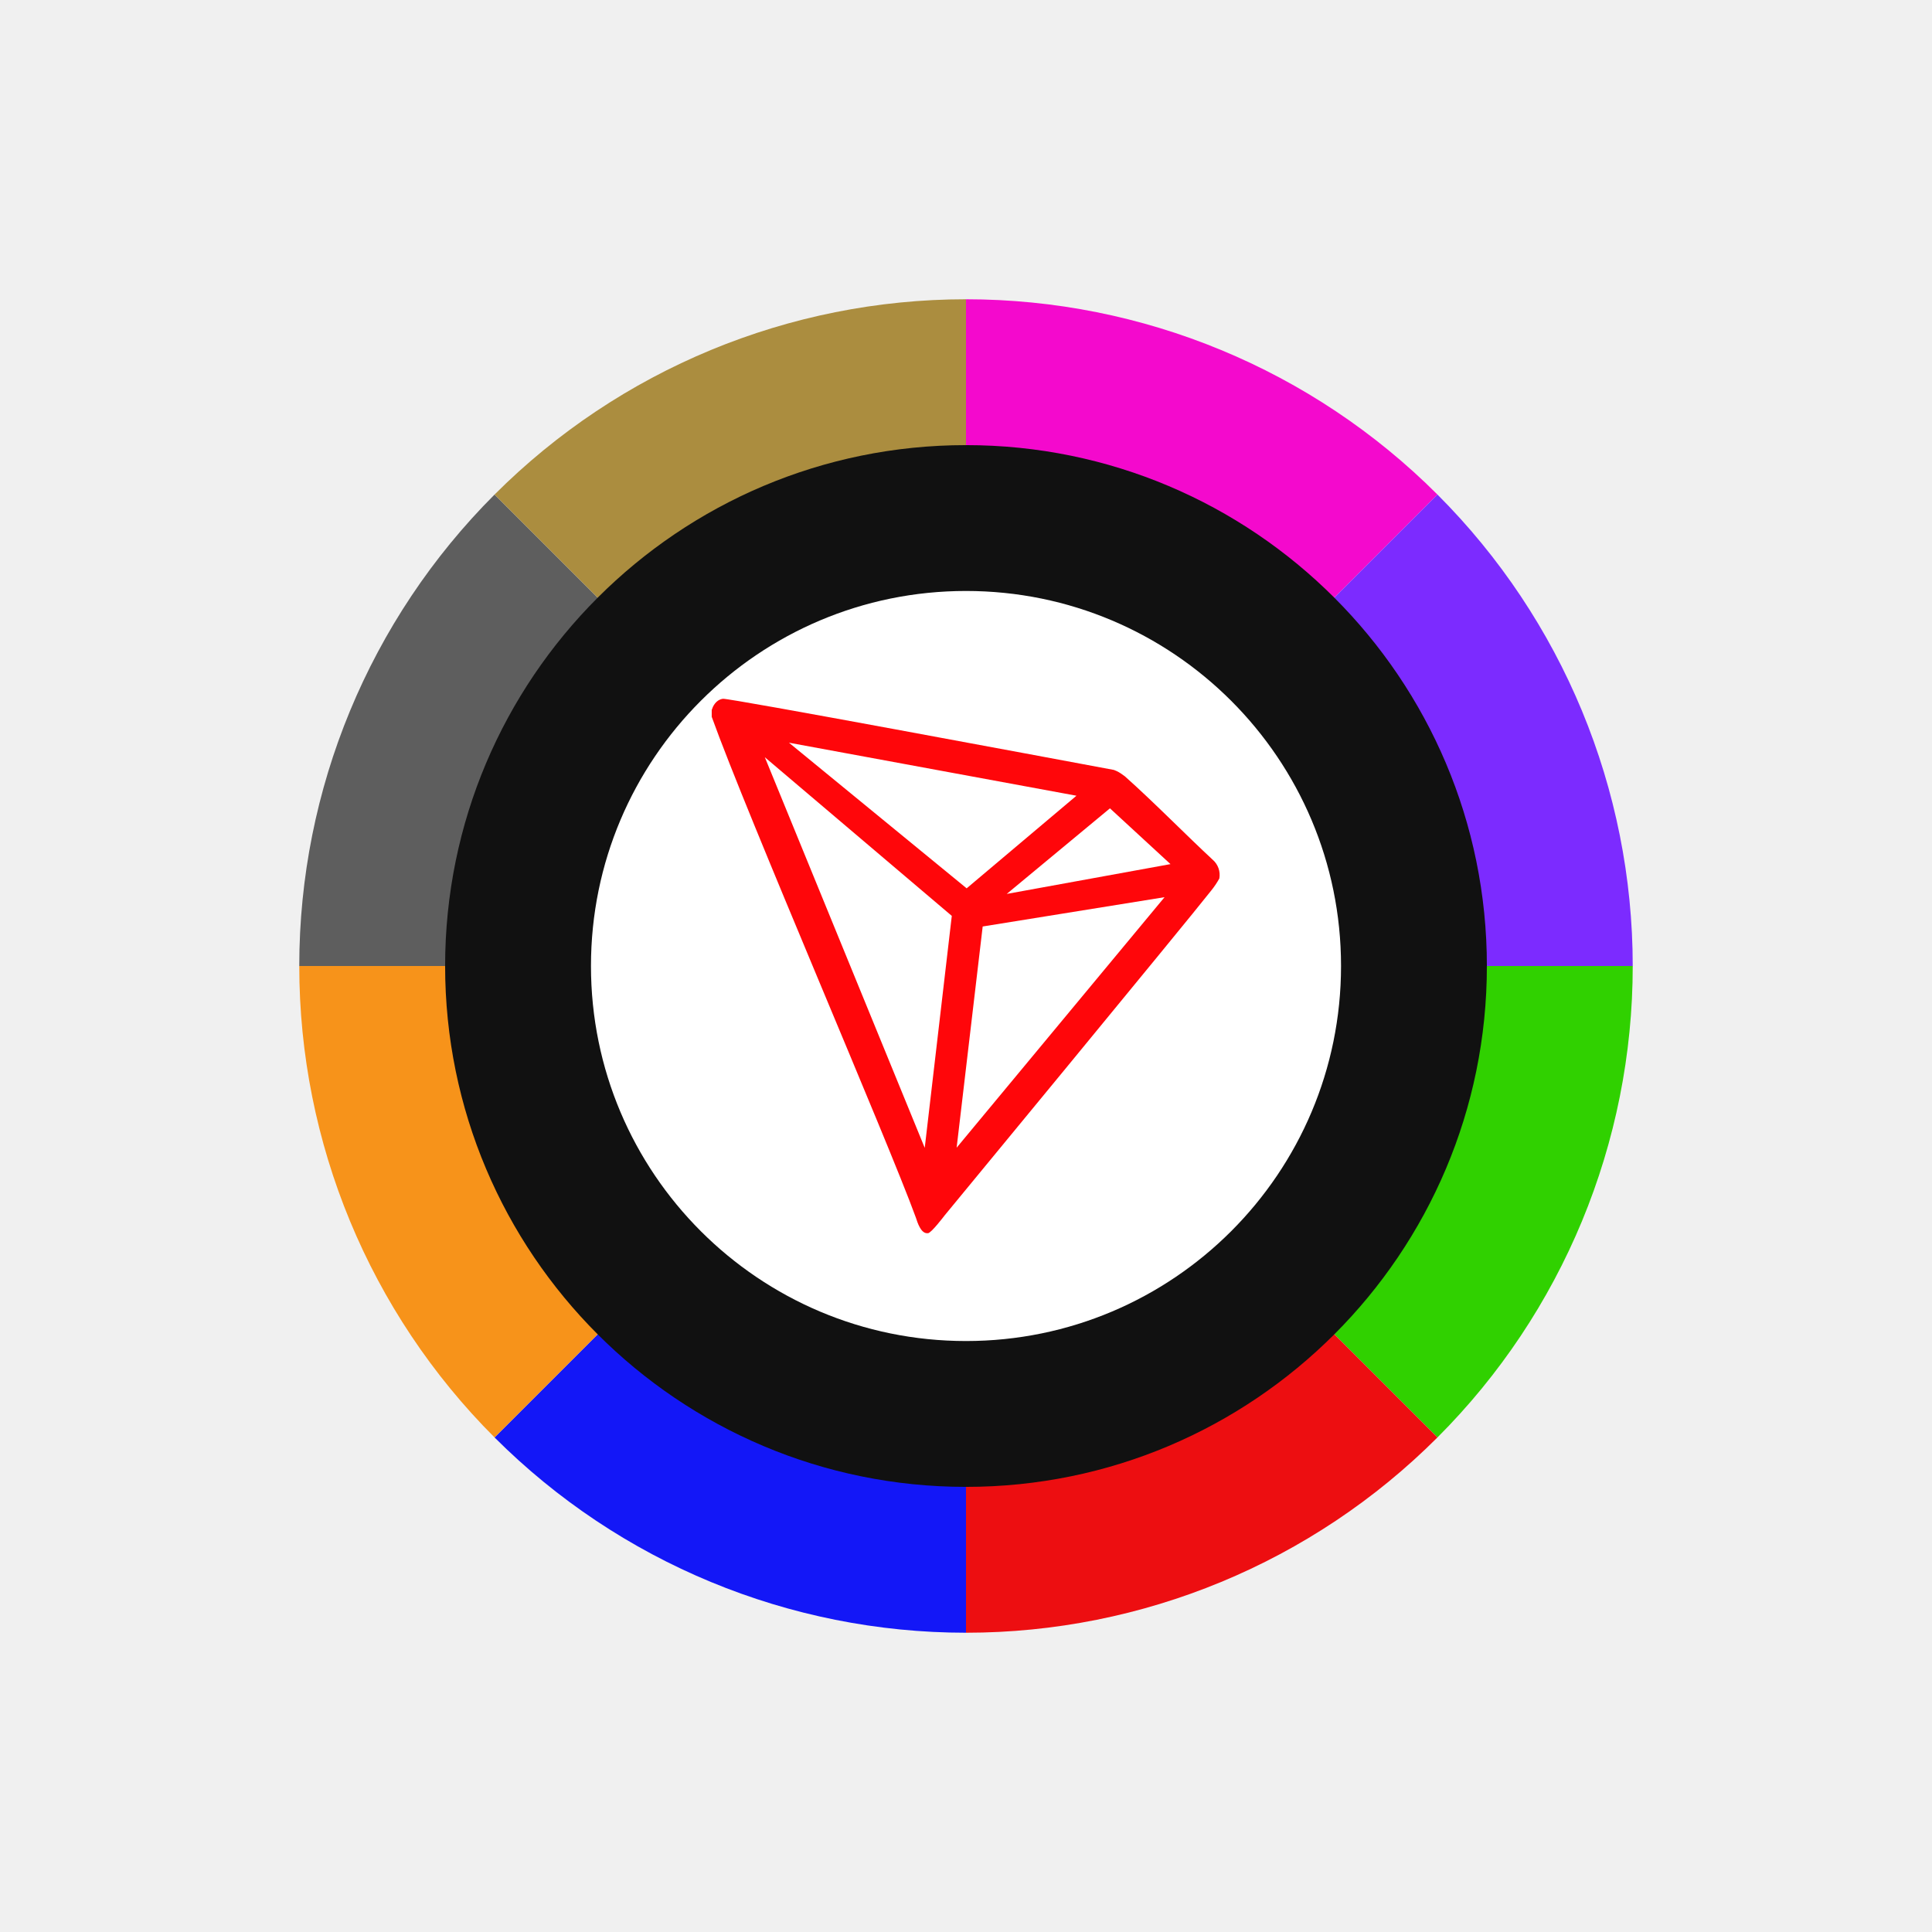
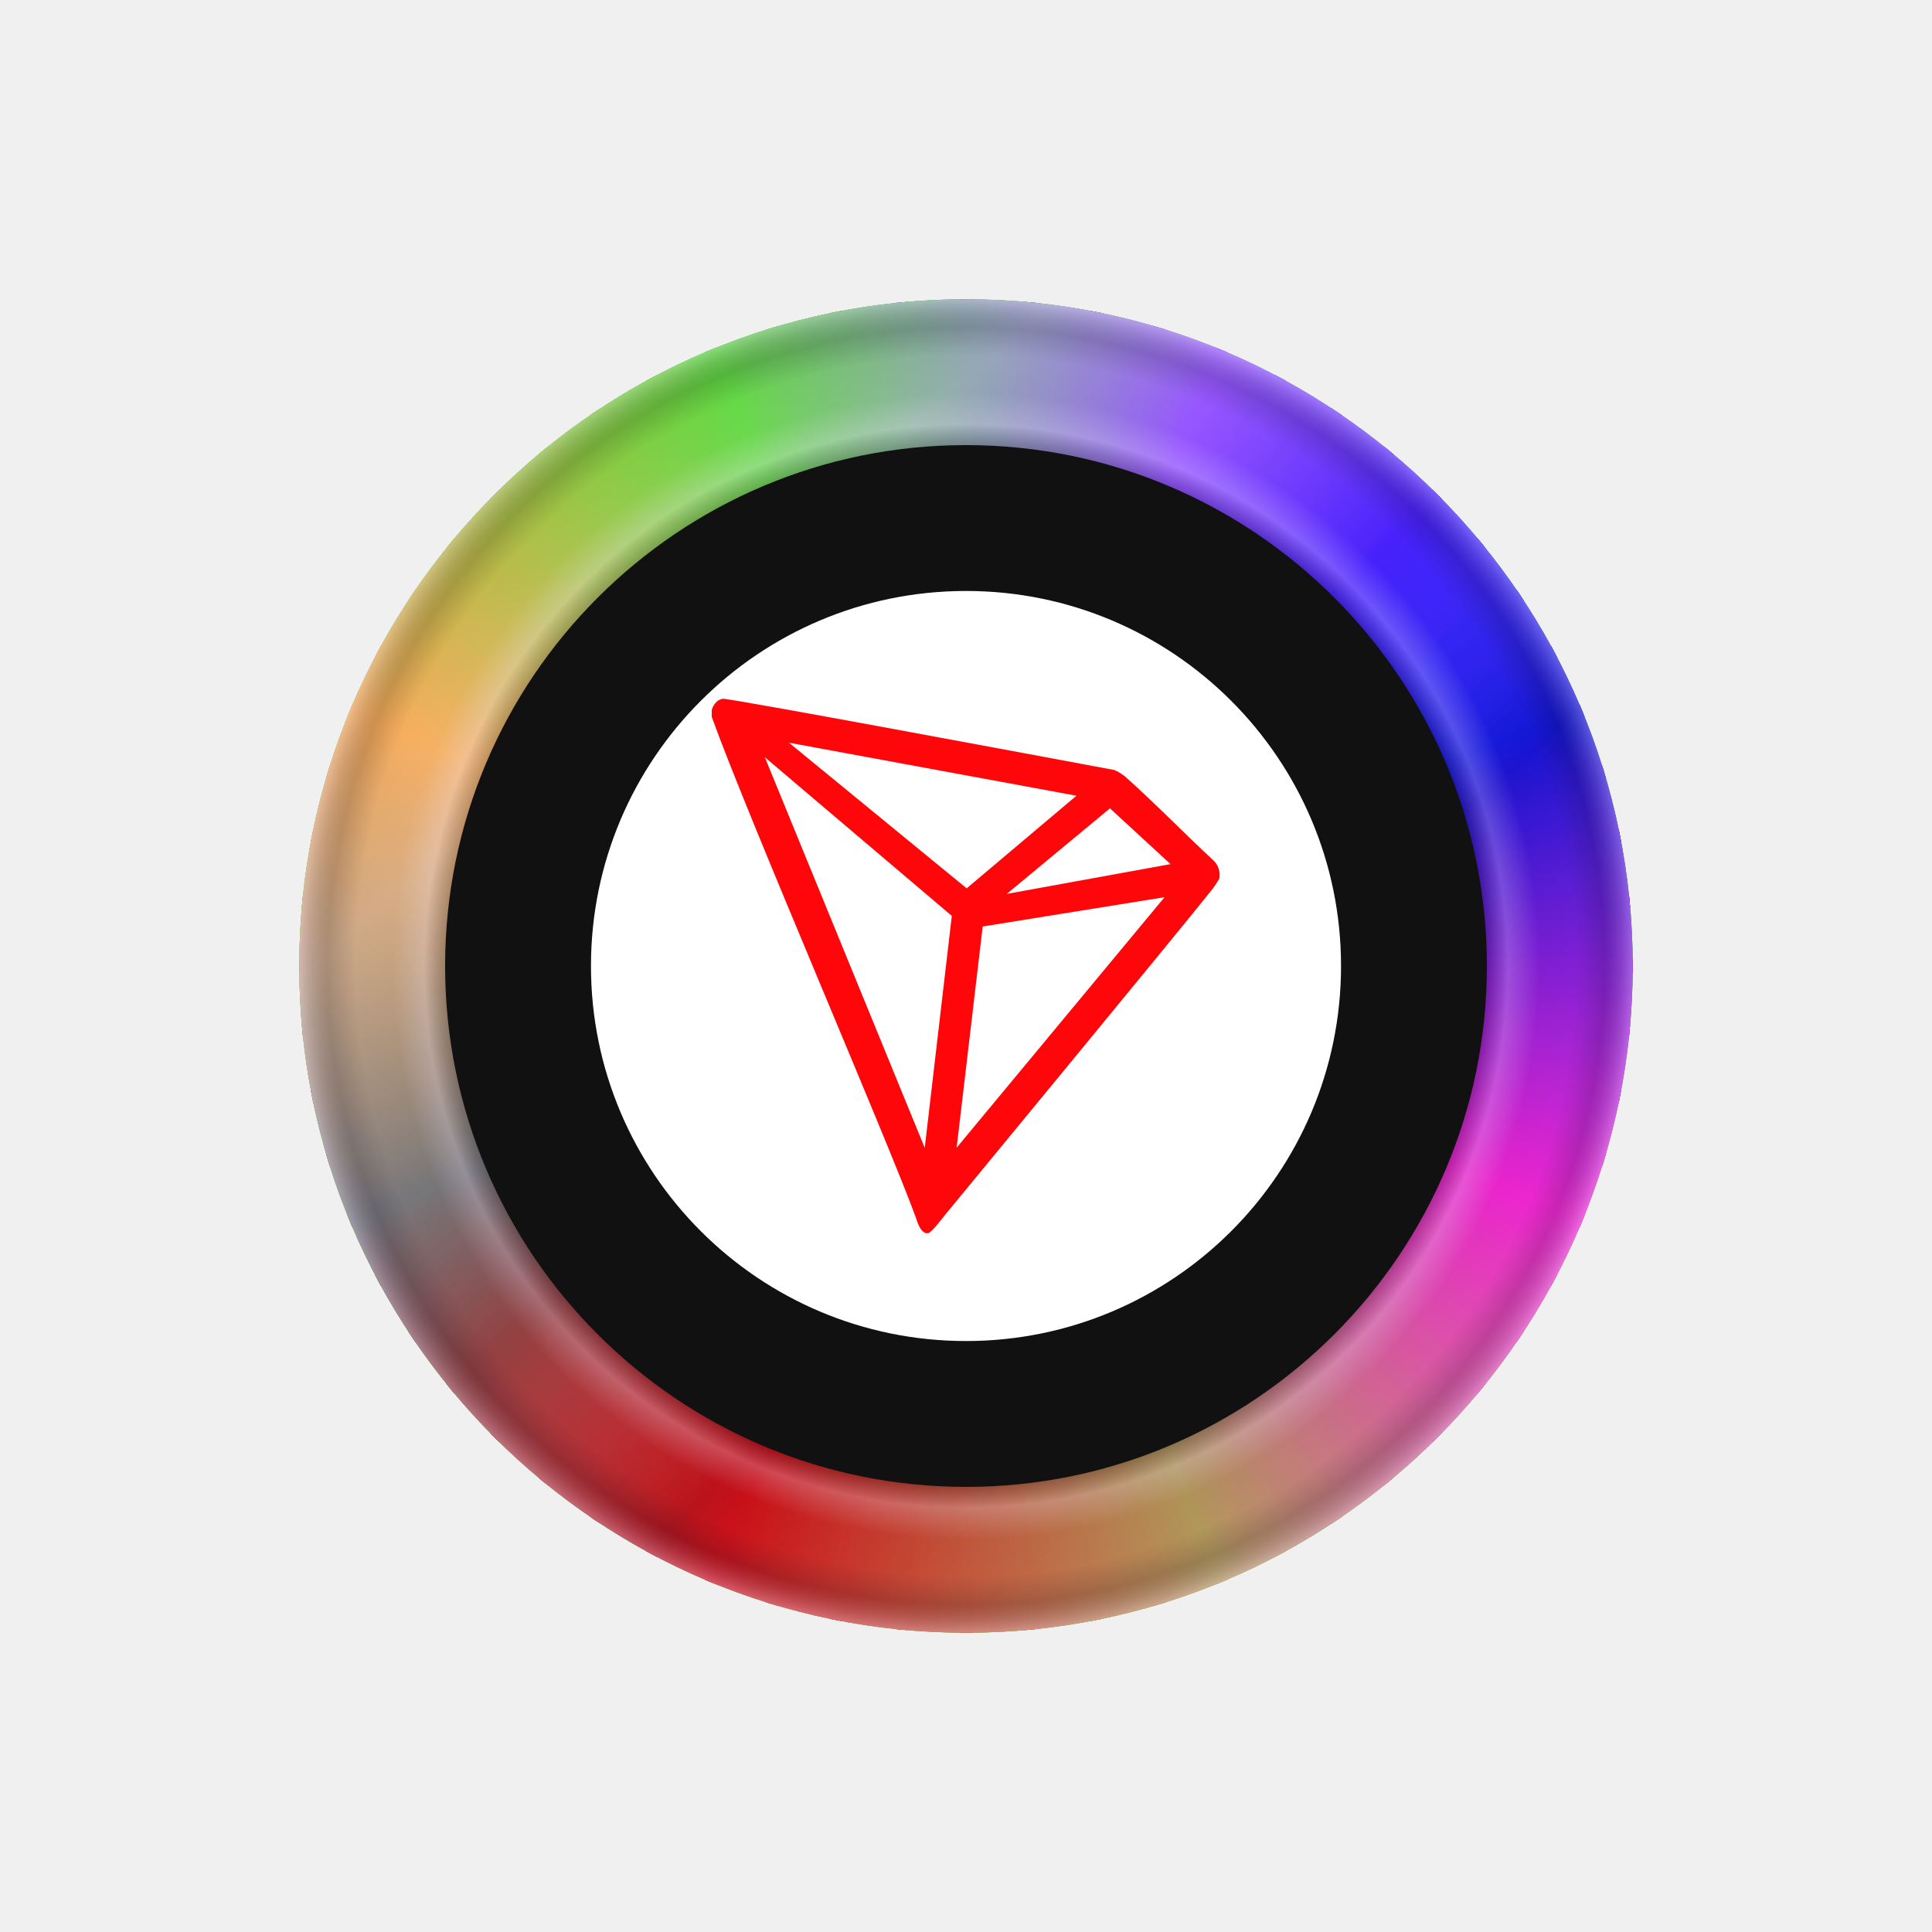
<svg xmlns="http://www.w3.org/2000/svg" viewBox="-51 -51 102 102">
  <g>
-     <g aria-label="Eight equal color segments">
-       <path data-color="pink" fill="#f409cd" d="M 0 0 L 0 -35.2 A 35.2 35.2 0 0 1 24.89 -24.89 Z" />
-       <path data-color="purple" fill="#7c2bff" d="M 0 0 L 24.89 -24.89 A 35.2 35.2 0 0 1 35.2 0 Z" />
-       <path data-color="green" fill="#30d100" d="M 0 0 L 35.2 0 A 35.2 35.2 0 0 1 24.89 24.89 Z" />
-       <path data-color="red" fill="#ed0e11" d="M 0 0 L 24.89 24.89 A 35.2 35.2 0 0 1 0 35.2 Z" />
-       <path data-color="blue" fill="#1317f7" d="M 0 0 L 0 35.2 A 35.2 35.2 0 0 1 -24.89 24.89 Z" />
-       <path data-color="orange" fill="#f7931a" d="M 0 0 L -24.89 24.89 A 35.2 35.2 0 0 1 -35.2 0 Z" />
-       <path data-color="silver" fill="#5e5e5e" d="M 0 0 L -35.2 0 A 35.2 35.2 0 0 1 -24.89 -24.89 Z" />
-       <path data-color="gold" fill="#ab8d3f" d="M 0 0 L -24.89 -24.89 A 35.2 35.2 0 0 1 0 -35.2 Z" />
+     <defs>
+       <clipPath id="prism-disc">
+         <circle r="35.2" />
+       </clipPath>
+       <linearGradient id="prism-0" gradientUnits="userSpaceOnUse" x1="-11.997" y1="-28.964" x2="-9.1" y2="-30">
+         <stop stop-color="#30d100" />
+         <stop offset="1" stop-color="#3abc20" />
+       </linearGradient>
+       <linearGradient id="prism-1" gradientUnits="userSpaceOnUse" x1="-9.1" y1="-30" x2="-6.116" y2="-30.748">
+         <stop stop-color="#3abc20" />
+         <stop offset="1" stop-color="#43a840" />
+       </linearGradient>
+       <linearGradient id="prism-2" gradientUnits="userSpaceOnUse" x1="-6.116" y1="-30.748" x2="-3.073" y2="-31.199">
+         <stop stop-color="#43a840" />
+         <stop offset="1" stop-color="#4d9360" />
+       </linearGradient>
+       <linearGradient id="prism-3" gradientUnits="userSpaceOnUse" x1="-3.073" y1="-31.199" x2="0" y2="-31.35">
+         <stop stop-color="#4d9360" />
+         <stop offset="1" stop-color="#567e80" />
+       </linearGradient>
+       <linearGradient id="prism-4" gradientUnits="userSpaceOnUse" x1="0" y1="-31.35" x2="3.073" y2="-31.199">
+         <stop stop-color="#567e80" />
+         <stop offset="1" stop-color="#60699f" />
+       </linearGradient>
+       <linearGradient id="prism-5" gradientUnits="userSpaceOnUse" x1="3.073" y1="-31.199" x2="6.116" y2="-30.748">
+         <stop stop-color="#60699f" />
+         <stop offset="1" stop-color="#6955bf" />
+       </linearGradient>
+       <linearGradient id="prism-6" gradientUnits="userSpaceOnUse" x1="6.116" y1="-30.748" x2="9.1" y2="-30">
+         <stop stop-color="#6955bf" />
+         <stop offset="1" stop-color="#7340df" />
+       </linearGradient>
+       <linearGradient id="prism-7" gradientUnits="userSpaceOnUse" x1="9.1" y1="-30" x2="11.997" y2="-28.964">
+         <stop stop-color="#7340df" />
+         <stop offset="1" stop-color="#7c2bff" />
+       </linearGradient>
+       <linearGradient id="prism-8" gradientUnits="userSpaceOnUse" x1="11.997" y1="-28.964" x2="14.778" y2="-27.648">
+         <stop stop-color="#7c2bff" />
+         <stop offset="1" stop-color="#6f29fe" />
+       </linearGradient>
+       <linearGradient id="prism-9" gradientUnits="userSpaceOnUse" x1="14.778" y1="-27.648" x2="17.417" y2="-26.067">
+         <stop stop-color="#6f29fe" />
+         <stop offset="1" stop-color="#6226fd" />
+       </linearGradient>
+       <linearGradient id="prism-10" gradientUnits="userSpaceOnUse" x1="17.417" y1="-26.067" x2="19.888" y2="-24.234">
+         <stop stop-color="#6226fd" />
+         <stop offset="1" stop-color="#5524fc" />
+       </linearGradient>
+       <linearGradient id="prism-11" gradientUnits="userSpaceOnUse" x1="19.888" y1="-24.234" x2="22.168" y2="-22.168">
+         <stop stop-color="#5524fc" />
+         <stop offset="1" stop-color="#4821fb" />
+       </linearGradient>
+       <linearGradient id="prism-12" gradientUnits="userSpaceOnUse" x1="22.168" y1="-22.168" x2="24.234" y2="-19.888">
+         <stop stop-color="#4821fb" />
+         <stop offset="1" stop-color="#3a1ffa" />
+       </linearGradient>
+       <linearGradient id="prism-13" gradientUnits="userSpaceOnUse" x1="24.234" y1="-19.888" x2="26.067" y2="-17.417">
+         <stop stop-color="#3a1ffa" />
+         <stop offset="1" stop-color="#2d1cf9" />
+       </linearGradient>
+       <linearGradient id="prism-14" gradientUnits="userSpaceOnUse" x1="26.067" y1="-17.417" x2="27.648" y2="-14.778">
+         <stop stop-color="#2d1cf9" />
+         <stop offset="1" stop-color="#201af8" />
+       </linearGradient>
+       <linearGradient id="prism-15" gradientUnits="userSpaceOnUse" x1="27.648" y1="-14.778" x2="28.964" y2="-11.997">
+         <stop stop-color="#201af8" />
+         <stop offset="1" stop-color="#1317f7" />
+       </linearGradient>
+       <linearGradient id="prism-16" gradientUnits="userSpaceOnUse" x1="28.964" y1="-11.997" x2="30" y2="-9.1">
+         <stop stop-color="#1317f7" />
+         <stop offset="1" stop-color="#2f15f2" />
+       </linearGradient>
+       <linearGradient id="prism-17" gradientUnits="userSpaceOnUse" x1="30" y1="-9.1" x2="30.748" y2="-6.116">
+         <stop stop-color="#2f15f2" />
+         <stop offset="1" stop-color="#4b14ed" />
+       </linearGradient>
+       <linearGradient id="prism-18" gradientUnits="userSpaceOnUse" x1="30.748" y1="-6.116" x2="31.199" y2="-3.073">
+         <stop stop-color="#4b14ed" />
+         <stop offset="1" stop-color="#6712e7" />
+       </linearGradient>
+       <linearGradient id="prism-19" gradientUnits="userSpaceOnUse" x1="31.199" y1="-3.073" x2="31.35" y2="0">
+         <stop stop-color="#6712e7" />
+         <stop offset="1" stop-color="#8410e2" />
+       </linearGradient>
+       <linearGradient id="prism-20" gradientUnits="userSpaceOnUse" x1="31.35" y1="0" x2="31.199" y2="3.073">
+         <stop stop-color="#8410e2" />
+         <stop offset="1" stop-color="#a00edd" />
+       </linearGradient>
+       <linearGradient id="prism-21" gradientUnits="userSpaceOnUse" x1="31.199" y1="3.073" x2="30.748" y2="6.116">
+         <stop stop-color="#a00edd" />
+         <stop offset="1" stop-color="#bc0dd8" />
+       </linearGradient>
+       <linearGradient id="prism-22" gradientUnits="userSpaceOnUse" x1="30.748" y1="6.116" x2="30" y2="9.1">
+         <stop stop-color="#bc0dd8" />
+         <stop offset="1" stop-color="#d80bd2" />
+       </linearGradient>
+       <linearGradient id="prism-23" gradientUnits="userSpaceOnUse" x1="30" y1="9.1" x2="28.964" y2="11.997">
+         <stop stop-color="#d80bd2" />
+         <stop offset="1" stop-color="#f409cd" />
+       </linearGradient>
+       <linearGradient id="prism-24" gradientUnits="userSpaceOnUse" x1="28.964" y1="11.997" x2="27.648" y2="14.778">
+         <stop stop-color="#f409cd" />
+         <stop offset="1" stop-color="#eb1abb" />
+       </linearGradient>
+       <linearGradient id="prism-25" gradientUnits="userSpaceOnUse" x1="27.648" y1="14.778" x2="26.067" y2="17.417">
+         <stop stop-color="#eb1abb" />
+         <stop offset="1" stop-color="#e22aaa" />
+       </linearGradient>
+       <linearGradient id="prism-26" gradientUnits="userSpaceOnUse" x1="26.067" y1="17.417" x2="24.234" y2="19.888">
+         <stop stop-color="#e22aaa" />
+         <stop offset="1" stop-color="#d93b98" />
+       </linearGradient>
+       <linearGradient id="prism-27" gradientUnits="userSpaceOnUse" x1="24.234" y1="19.888" x2="22.168" y2="22.168">
+         <stop stop-color="#d93b98" />
+         <stop offset="1" stop-color="#d04b86" />
+       </linearGradient>
+       <linearGradient id="prism-28" gradientUnits="userSpaceOnUse" x1="22.168" y1="22.168" x2="19.888" y2="24.234">
+         <stop stop-color="#d04b86" />
+         <stop offset="1" stop-color="#c65c74" />
+       </linearGradient>
+       <linearGradient id="prism-29" gradientUnits="userSpaceOnUse" x1="19.888" y1="24.234" x2="17.417" y2="26.067">
+         <stop stop-color="#c65c74" />
+         <stop offset="1" stop-color="#bd6c63" />
+       </linearGradient>
+       <linearGradient id="prism-30" gradientUnits="userSpaceOnUse" x1="17.417" y1="26.067" x2="14.778" y2="27.648">
+         <stop stop-color="#bd6c63" />
+         <stop offset="1" stop-color="#b47d51" />
+       </linearGradient>
+       <linearGradient id="prism-31" gradientUnits="userSpaceOnUse" x1="14.778" y1="27.648" x2="11.997" y2="28.964">
+         <stop stop-color="#b47d51" />
+         <stop offset="1" stop-color="#ab8d3f" />
+       </linearGradient>
+       <linearGradient id="prism-32" gradientUnits="userSpaceOnUse" x1="11.997" y1="28.964" x2="9.1" y2="30">
+         <stop stop-color="#ab8d3f" />
+         <stop offset="1" stop-color="#b37d39" />
+       </linearGradient>
+       <linearGradient id="prism-33" gradientUnits="userSpaceOnUse" x1="9.1" y1="30" x2="6.116" y2="30.748">
+         <stop stop-color="#b37d39" />
+         <stop offset="1" stop-color="#bc6d34" />
+       </linearGradient>
+       <linearGradient id="prism-34" gradientUnits="userSpaceOnUse" x1="6.116" y1="30.748" x2="3.073" y2="31.199">
+         <stop stop-color="#bc6d34" />
+         <stop offset="1" stop-color="#c45d2e" />
+       </linearGradient>
+       <linearGradient id="prism-35" gradientUnits="userSpaceOnUse" x1="3.073" y1="31.199" x2="0" y2="31.35">
+         <stop stop-color="#c45d2e" />
+         <stop offset="1" stop-color="#cc4e28" />
+       </linearGradient>
+       <linearGradient id="prism-36" gradientUnits="userSpaceOnUse" x1="0" y1="31.35" x2="-3.073" y2="31.199">
+         <stop stop-color="#cc4e28" />
+         <stop offset="1" stop-color="#d43e22" />
+       </linearGradient>
+       <linearGradient id="prism-37" gradientUnits="userSpaceOnUse" x1="-3.073" y1="31.199" x2="-6.116" y2="30.748">
+         <stop stop-color="#d43e22" />
+         <stop offset="1" stop-color="#dd2e1d" />
+       </linearGradient>
+       <linearGradient id="prism-38" gradientUnits="userSpaceOnUse" x1="-6.116" y1="30.748" x2="-9.1" y2="30">
+         <stop stop-color="#dd2e1d" />
+         <stop offset="1" stop-color="#e51e17" />
+       </linearGradient>
+       <linearGradient id="prism-39" gradientUnits="userSpaceOnUse" x1="-9.1" y1="30" x2="-11.997" y2="28.964">
+         <stop stop-color="#e51e17" />
+         <stop offset="1" stop-color="#ed0e11" />
+       </linearGradient>
+       <linearGradient id="prism-40" gradientUnits="userSpaceOnUse" x1="-11.997" y1="28.964" x2="-14.778" y2="27.648">
+         <stop stop-color="#ed0e11" />
+         <stop offset="1" stop-color="#db181b" />
+       </linearGradient>
+       <linearGradient id="prism-41" gradientUnits="userSpaceOnUse" x1="-14.778" y1="27.648" x2="-17.417" y2="26.067">
+         <stop stop-color="#db181b" />
+         <stop offset="1" stop-color="#c92224" />
+       </linearGradient>
+       <linearGradient id="prism-42" gradientUnits="userSpaceOnUse" x1="-17.417" y1="26.067" x2="-19.888" y2="24.234">
+         <stop stop-color="#c92224" />
+         <stop offset="1" stop-color="#b72c2e" />
+       </linearGradient>
+       <linearGradient id="prism-43" gradientUnits="userSpaceOnUse" x1="-19.888" y1="24.234" x2="-22.168" y2="22.168">
+         <stop stop-color="#b72c2e" />
+         <stop offset="1" stop-color="#a63638" />
+       </linearGradient>
+       <linearGradient id="prism-44" gradientUnits="userSpaceOnUse" x1="-22.168" y1="22.168" x2="-24.234" y2="19.888">
+         <stop stop-color="#a63638" />
+         <stop offset="1" stop-color="#944041" />
+       </linearGradient>
+       <linearGradient id="prism-45" gradientUnits="userSpaceOnUse" x1="-24.234" y1="19.888" x2="-26.067" y2="17.417">
+         <stop stop-color="#944041" />
+         <stop offset="1" stop-color="#824a4b" />
+       </linearGradient>
+       <linearGradient id="prism-46" gradientUnits="userSpaceOnUse" x1="-26.067" y1="17.417" x2="-27.648" y2="14.778">
+         <stop stop-color="#824a4b" />
+         <stop offset="1" stop-color="#705454" />
+       </linearGradient>
+       <linearGradient id="prism-47" gradientUnits="userSpaceOnUse" x1="-27.648" y1="14.778" x2="-28.964" y2="11.997">
+         <stop stop-color="#705454" />
+         <stop offset="1" stop-color="#5e5e5e" />
+       </linearGradient>
+       <linearGradient id="prism-48" gradientUnits="userSpaceOnUse" x1="-28.964" y1="11.997" x2="-30" y2="9.1">
+         <stop stop-color="#5e5e5e" />
+         <stop offset="1" stop-color="#716556" />
+       </linearGradient>
+       <linearGradient id="prism-49" gradientUnits="userSpaceOnUse" x1="-30" y1="9.1" x2="-30.748" y2="6.116">
+         <stop stop-color="#716556" />
+         <stop offset="1" stop-color="#846b4d" />
+       </linearGradient>
+       <linearGradient id="prism-50" gradientUnits="userSpaceOnUse" x1="-30.748" y1="6.116" x2="-31.199" y2="3.073">
+         <stop stop-color="#846b4d" />
+         <stop offset="1" stop-color="#977245" />
+       </linearGradient>
+       <linearGradient id="prism-51" gradientUnits="userSpaceOnUse" x1="-31.199" y1="3.073" x2="-31.35" y2="0">
+         <stop stop-color="#977245" />
+         <stop offset="1" stop-color="#ab793c" />
+       </linearGradient>
+       <linearGradient id="prism-52" gradientUnits="userSpaceOnUse" x1="-31.35" y1="0" x2="-31.199" y2="-3.073">
+         <stop stop-color="#ab793c" />
+         <stop offset="1" stop-color="#be7f34" />
+       </linearGradient>
+       <linearGradient id="prism-53" gradientUnits="userSpaceOnUse" x1="-31.199" y1="-3.073" x2="-30.748" y2="-6.116">
+         <stop stop-color="#be7f34" />
+         <stop offset="1" stop-color="#d1862b" />
+       </linearGradient>
+       <linearGradient id="prism-54" gradientUnits="userSpaceOnUse" x1="-30.748" y1="-6.116" x2="-30" y2="-9.1">
+         <stop stop-color="#d1862b" />
+         <stop offset="1" stop-color="#e48c23" />
+       </linearGradient>
+       <linearGradient id="prism-55" gradientUnits="userSpaceOnUse" x1="-30" y1="-9.1" x2="-28.964" y2="-11.997">
+         <stop stop-color="#e48c23" />
+         <stop offset="1" stop-color="#f7931a" />
+       </linearGradient>
+       <linearGradient id="prism-56" gradientUnits="userSpaceOnUse" x1="-28.964" y1="-11.997" x2="-27.648" y2="-14.778">
+         <stop stop-color="#f7931a" />
+         <stop offset="1" stop-color="#de9b17" />
+       </linearGradient>
+       <linearGradient id="prism-57" gradientUnits="userSpaceOnUse" x1="-27.648" y1="-14.778" x2="-26.067" y2="-17.417">
+         <stop stop-color="#de9b17" />
+         <stop offset="1" stop-color="#c5a314" />
+       </linearGradient>
+       <linearGradient id="prism-58" gradientUnits="userSpaceOnUse" x1="-26.067" y1="-17.417" x2="-24.234" y2="-19.888">
+         <stop stop-color="#c5a314" />
+         <stop offset="1" stop-color="#acaa10" />
+       </linearGradient>
+       <linearGradient id="prism-59" gradientUnits="userSpaceOnUse" x1="-24.234" y1="-19.888" x2="-22.168" y2="-22.168">
+         <stop stop-color="#acaa10" />
+         <stop offset="1" stop-color="#94b20d" />
+       </linearGradient>
+       <linearGradient id="prism-60" gradientUnits="userSpaceOnUse" x1="-22.168" y1="-22.168" x2="-19.888" y2="-24.234">
+         <stop stop-color="#94b20d" />
+         <stop offset="1" stop-color="#7bba0a" />
+       </linearGradient>
+       <linearGradient id="prism-61" gradientUnits="userSpaceOnUse" x1="-19.888" y1="-24.234" x2="-17.417" y2="-26.067">
+         <stop stop-color="#7bba0a" />
+         <stop offset="1" stop-color="#62c207" />
+       </linearGradient>
+       <linearGradient id="prism-62" gradientUnits="userSpaceOnUse" x1="-17.417" y1="-26.067" x2="-14.778" y2="-27.648">
+         <stop stop-color="#62c207" />
+         <stop offset="1" stop-color="#49c903" />
+       </linearGradient>
+       <linearGradient id="prism-63" gradientUnits="userSpaceOnUse" x1="-14.778" y1="-27.648" x2="-11.997" y2="-28.964">
+         <stop stop-color="#49c903" />
+         <stop offset="1" stop-color="#30d100" />
+       </linearGradient>
+       <radialGradient id="prism-bevel" gradientUnits="userSpaceOnUse" cx="0" cy="0" r="51">
+         <stop offset=".539" stop-color="#11101c" stop-opacity=".22" />
+         <stop offset=".561" stop-color="#ece4ff" stop-opacity=".25" />
+         <stop offset=".594" stop-color="#ece4ff" stop-opacity="0" />
+         <stop offset=".632" stop-color="#100d21" stop-opacity="0" />
+         <stop offset=".661" stop-color="#100d21" stop-opacity=".17" />
+         <stop offset=".69" stop-color="#e8e0ff" stop-opacity=".32" />
+       </radialGradient>
+       <linearGradient id="prism-reflection" gradientUnits="userSpaceOnUse" x1="-48.19" y1="-53.52" x2="48.19" y2="53.52">
+         <stop offset=".18" stop-color="#f3edff" stop-opacity="0" />
+         <stop offset=".34" stop-color="#f3edff" stop-opacity=".4" />
+         <stop offset=".49" stop-color="#f3edff" stop-opacity="0" />
+         <stop offset=".58" stop-color="#110b29" stop-opacity=".18" />
+         <stop offset=".73" stop-color="#efe4ff" stop-opacity=".16" />
+         <stop offset=".88" stop-color="#efe4ff" stop-opacity="0" />
+       </linearGradient>
+     </defs>
+     <g aria-label="Prism chrome wild ring" clip-path="url(#prism-disc)">
+       <circle r="35.2" fill="#30d100" />
+       <path data-color="green" fill="url(#prism-0)" stroke="url(#prism-0)" stroke-width="0.7" d="M0 0 L-13.777 -33.26 A36 36 0 0 1 -10.45 -34.45 Z" />
+       <path fill="url(#prism-1)" stroke="url(#prism-1)" stroke-width="0.7" d="M0 0 L-10.45 -34.45 A36 36 0 0 1 -7.023 -35.308 Z" />
+       <path fill="url(#prism-2)" stroke="url(#prism-2)" stroke-width="0.7" d="M0 0 L-7.023 -35.308 A36 36 0 0 1 -3.529 -35.827 Z" />
+       <path fill="url(#prism-3)" stroke="url(#prism-3)" stroke-width="0.7" d="M0 0 L-3.529 -35.827 A36 36 0 0 1 0 -36 Z" />
+       <path fill="url(#prism-4)" stroke="url(#prism-4)" stroke-width="0.7" d="M0 0 L0 -36 A36 36 0 0 1 3.529 -35.827 Z" />
+       <path fill="url(#prism-5)" stroke="url(#prism-5)" stroke-width="0.7" d="M0 0 L3.529 -35.827 A36 36 0 0 1 7.023 -35.308 Z" />
+       <path fill="url(#prism-6)" stroke="url(#prism-6)" stroke-width="0.7" d="M0 0 L7.023 -35.308 A36 36 0 0 1 10.45 -34.45 Z" />
+       <path fill="url(#prism-7)" stroke="url(#prism-7)" stroke-width="0.7" d="M0 0 L10.45 -34.45 A36 36 0 0 1 13.777 -33.26 Z" />
+       <path data-color="purple" fill="url(#prism-8)" stroke="url(#prism-8)" stroke-width="0.7" d="M0 0 L13.777 -33.26 A36 36 0 0 1 16.97 -31.749 Z" />
+       <path fill="url(#prism-9)" stroke="url(#prism-9)" stroke-width="0.7" d="M0 0 L16.97 -31.749 A36 36 0 0 1 20.001 -29.933 Z" />
+       <path fill="url(#prism-10)" stroke="url(#prism-10)" stroke-width="0.7" d="M0 0 L20.001 -29.933 A36 36 0 0 1 22.838 -27.828 Z" />
+       <path fill="url(#prism-11)" stroke="url(#prism-11)" stroke-width="0.7" d="M0 0 L22.838 -27.828 A36 36 0 0 1 25.456 -25.456 Z" />
+       <path fill="url(#prism-12)" stroke="url(#prism-12)" stroke-width="0.7" d="M0 0 L25.456 -25.456 A36 36 0 0 1 27.828 -22.838 Z" />
+       <path fill="url(#prism-13)" stroke="url(#prism-13)" stroke-width="0.7" d="M0 0 L27.828 -22.838 A36 36 0 0 1 29.933 -20.001 Z" />
+       <path fill="url(#prism-14)" stroke="url(#prism-14)" stroke-width="0.7" d="M0 0 L29.933 -20.001 A36 36 0 0 1 31.749 -16.97 Z" />
+       <path fill="url(#prism-15)" stroke="url(#prism-15)" stroke-width="0.7" d="M0 0 L31.749 -16.97 A36 36 0 0 1 33.26 -13.777 Z" />
+       <path data-color="blue" fill="url(#prism-16)" stroke="url(#prism-16)" stroke-width="0.7" d="M0 0 L33.26 -13.777 A36 36 0 0 1 34.45 -10.45 Z" />
+       <path fill="url(#prism-17)" stroke="url(#prism-17)" stroke-width="0.7" d="M0 0 L34.45 -10.45 A36 36 0 0 1 35.308 -7.023 Z" />
+       <path fill="url(#prism-18)" stroke="url(#prism-18)" stroke-width="0.7" d="M0 0 L35.308 -7.023 A36 36 0 0 1 35.827 -3.529 Z" />
+       <path fill="url(#prism-19)" stroke="url(#prism-19)" stroke-width="0.7" d="M0 0 L35.827 -3.529 A36 36 0 0 1 36 0 Z" />
+       <path fill="url(#prism-20)" stroke="url(#prism-20)" stroke-width="0.7" d="M0 0 L36 0 A36 36 0 0 1 35.827 3.529 Z" />
+       <path fill="url(#prism-21)" stroke="url(#prism-21)" stroke-width="0.7" d="M0 0 L35.827 3.529 A36 36 0 0 1 35.308 7.023 Z" />
+       <path fill="url(#prism-22)" stroke="url(#prism-22)" stroke-width="0.7" d="M0 0 L35.308 7.023 A36 36 0 0 1 34.45 10.45 Z" />
+       <path fill="url(#prism-23)" stroke="url(#prism-23)" stroke-width="0.7" d="M0 0 L34.45 10.45 A36 36 0 0 1 33.26 13.777 Z" />
+       <path data-color="pink" fill="url(#prism-24)" stroke="url(#prism-24)" stroke-width="0.7" d="M0 0 L33.26 13.777 A36 36 0 0 1 31.749 16.97 Z" />
+       <path fill="url(#prism-25)" stroke="url(#prism-25)" stroke-width="0.7" d="M0 0 L31.749 16.97 A36 36 0 0 1 29.933 20.001 Z" />
+       <path fill="url(#prism-26)" stroke="url(#prism-26)" stroke-width="0.7" d="M0 0 L29.933 20.001 A36 36 0 0 1 27.828 22.838 Z" />
+       <path fill="url(#prism-27)" stroke="url(#prism-27)" stroke-width="0.7" d="M0 0 L27.828 22.838 A36 36 0 0 1 25.456 25.456 Z" />
+       <path fill="url(#prism-28)" stroke="url(#prism-28)" stroke-width="0.7" d="M0 0 L25.456 25.456 A36 36 0 0 1 22.838 27.828 Z" />
+       <path fill="url(#prism-29)" stroke="url(#prism-29)" stroke-width="0.7" d="M0 0 L22.838 27.828 A36 36 0 0 1 20.001 29.933 Z" />
+       <path fill="url(#prism-30)" stroke="url(#prism-30)" stroke-width="0.7" d="M0 0 L20.001 29.933 A36 36 0 0 1 16.97 31.749 Z" />
+       <path fill="url(#prism-31)" stroke="url(#prism-31)" stroke-width="0.7" d="M0 0 L16.97 31.749 A36 36 0 0 1 13.777 33.26 Z" />
+       <path data-color="gold" fill="url(#prism-32)" stroke="url(#prism-32)" stroke-width="0.7" d="M0 0 L13.777 33.26 A36 36 0 0 1 10.45 34.45 Z" />
+       <path fill="url(#prism-33)" stroke="url(#prism-33)" stroke-width="0.7" d="M0 0 L10.45 34.45 A36 36 0 0 1 7.023 35.308 Z" />
+       <path fill="url(#prism-34)" stroke="url(#prism-34)" stroke-width="0.7" d="M0 0 L7.023 35.308 A36 36 0 0 1 3.529 35.827 Z" />
+       <path fill="url(#prism-35)" stroke="url(#prism-35)" stroke-width="0.7" d="M0 0 L3.529 35.827 A36 36 0 0 1 0 36 Z" />
+       <path fill="url(#prism-36)" stroke="url(#prism-36)" stroke-width="0.7" d="M0 0 L0 36 A36 36 0 0 1 -3.529 35.827 Z" />
+       <path fill="url(#prism-37)" stroke="url(#prism-37)" stroke-width="0.7" d="M0 0 L-3.529 35.827 A36 36 0 0 1 -7.023 35.308 Z" />
+       <path fill="url(#prism-38)" stroke="url(#prism-38)" stroke-width="0.7" d="M0 0 L-7.023 35.308 A36 36 0 0 1 -10.45 34.45 Z" />
+       <path fill="url(#prism-39)" stroke="url(#prism-39)" stroke-width="0.7" d="M0 0 L-10.45 34.45 A36 36 0 0 1 -13.777 33.26 Z" />
+       <path data-color="red" fill="url(#prism-40)" stroke="url(#prism-40)" stroke-width="0.7" d="M0 0 L-13.777 33.26 A36 36 0 0 1 -16.97 31.749 Z" />
+       <path fill="url(#prism-41)" stroke="url(#prism-41)" stroke-width="0.7" d="M0 0 L-16.97 31.749 A36 36 0 0 1 -20.001 29.933 Z" />
+       <path fill="url(#prism-42)" stroke="url(#prism-42)" stroke-width="0.7" d="M0 0 L-20.001 29.933 A36 36 0 0 1 -22.838 27.828 Z" />
+       <path fill="url(#prism-43)" stroke="url(#prism-43)" stroke-width="0.7" d="M0 0 L-22.838 27.828 A36 36 0 0 1 -25.456 25.456 Z" />
+       <path fill="url(#prism-44)" stroke="url(#prism-44)" stroke-width="0.7" d="M0 0 L-25.456 25.456 A36 36 0 0 1 -27.828 22.838 Z" />
+       <path fill="url(#prism-45)" stroke="url(#prism-45)" stroke-width="0.7" d="M0 0 L-27.828 22.838 A36 36 0 0 1 -29.933 20.001 Z" />
+       <path fill="url(#prism-46)" stroke="url(#prism-46)" stroke-width="0.7" d="M0 0 L-29.933 20.001 A36 36 0 0 1 -31.749 16.97 Z" />
+       <path fill="url(#prism-47)" stroke="url(#prism-47)" stroke-width="0.7" d="M0 0 L-31.749 16.97 A36 36 0 0 1 -33.26 13.777 Z" />
+       <path data-color="silver" fill="url(#prism-48)" stroke="url(#prism-48)" stroke-width="0.7" d="M0 0 L-33.26 13.777 A36 36 0 0 1 -34.45 10.45 Z" />
+       <path fill="url(#prism-49)" stroke="url(#prism-49)" stroke-width="0.7" d="M0 0 L-34.45 10.45 A36 36 0 0 1 -35.308 7.023 Z" />
+       <path fill="url(#prism-50)" stroke="url(#prism-50)" stroke-width="0.7" d="M0 0 L-35.308 7.023 A36 36 0 0 1 -35.827 3.529 Z" />
+       <path fill="url(#prism-51)" stroke="url(#prism-51)" stroke-width="0.7" d="M0 0 L-35.827 3.529 A36 36 0 0 1 -36 0 Z" />
+       <path fill="url(#prism-52)" stroke="url(#prism-52)" stroke-width="0.7" d="M0 0 L-36 0 A36 36 0 0 1 -35.827 -3.529 Z" />
+       <path fill="url(#prism-53)" stroke="url(#prism-53)" stroke-width="0.7" d="M0 0 L-35.827 -3.529 A36 36 0 0 1 -35.308 -7.023 Z" />
+       <path fill="url(#prism-54)" stroke="url(#prism-54)" stroke-width="0.7" d="M0 0 L-35.308 -7.023 A36 36 0 0 1 -34.45 -10.45 Z" />
+       <path fill="url(#prism-55)" stroke="url(#prism-55)" stroke-width="0.7" d="M0 0 L-34.45 -10.45 A36 36 0 0 1 -33.26 -13.777 Z" />
+       <path data-color="orange" fill="url(#prism-56)" stroke="url(#prism-56)" stroke-width="0.7" d="M0 0 L-33.26 -13.777 A36 36 0 0 1 -31.749 -16.97 Z" />
+       <path fill="url(#prism-57)" stroke="url(#prism-57)" stroke-width="0.7" d="M0 0 L-31.749 -16.97 A36 36 0 0 1 -29.933 -20.001 Z" />
+       <path fill="url(#prism-58)" stroke="url(#prism-58)" stroke-width="0.7" d="M0 0 L-29.933 -20.001 A36 36 0 0 1 -27.828 -22.838 Z" />
+       <path fill="url(#prism-59)" stroke="url(#prism-59)" stroke-width="0.7" d="M0 0 L-27.828 -22.838 A36 36 0 0 1 -25.456 -25.456 Z" />
+       <path fill="url(#prism-60)" stroke="url(#prism-60)" stroke-width="0.7" d="M0 0 L-25.456 -25.456 A36 36 0 0 1 -22.838 -27.828 Z" />
+       <path fill="url(#prism-61)" stroke="url(#prism-61)" stroke-width="0.7" d="M0 0 L-22.838 -27.828 A36 36 0 0 1 -20.001 -29.933 Z" />
+       <path fill="url(#prism-62)" stroke="url(#prism-62)" stroke-width="0.7" d="M0 0 L-20.001 -29.933 A36 36 0 0 1 -16.97 -31.749 Z" />
+       <path fill="url(#prism-63)" stroke="url(#prism-63)" stroke-width="0.7" d="M0 0 L-16.97 -31.749 A36 36 0 0 1 -13.777 -33.26 Z" />
+       <circle r="35.2" fill="url(#prism-reflection)" />
+       <circle r="35.2" fill="url(#prism-bevel)" />
    </g>
    <circle cx="0" cy="0" r="27.5" fill="#111" />
    <circle cx="0" cy="0" r="19.8" fill="#fff" />
    <g transform="matrix(0.055107 0 0 0.055107 -14.108 -14.108)">
      <g transform="translate(0 0) scale(8)">
        <g id="ico">
          <path fill="#ff060a" d="M61.55 19.28c-3-2.77-7.15-7-10.53-10l-.2-.14a4 4 0 0 0-1.11-.62C41.56 7 3.63-.09 2.89 0a1.4 1.4 0 0 0-.58.22l-.19.15a2 2 0 0 0-.52.84l-.05.13v.82C5.82 14.05 22.68 53 26 62.14c.2.62.58 1.8 1.29 1.86h.16c.38 0 2-2.14 2-2.14S58.41 26.74 61.34 23a10 10 0 0 0 1-1.48 2.4 2.4 0 0 0-.79-2.24m-24.67 4.09 12.36-10.25 7.25 6.68Zm-4.8-.67L10.8 5.26l34.43 6.35ZM34 27.27l21.78-3.51-24.9 30ZM7.91 7 30.3 26l-3.24 27.78Z" />
        </g>
      </g>
    </g>
  </g>
</svg>
